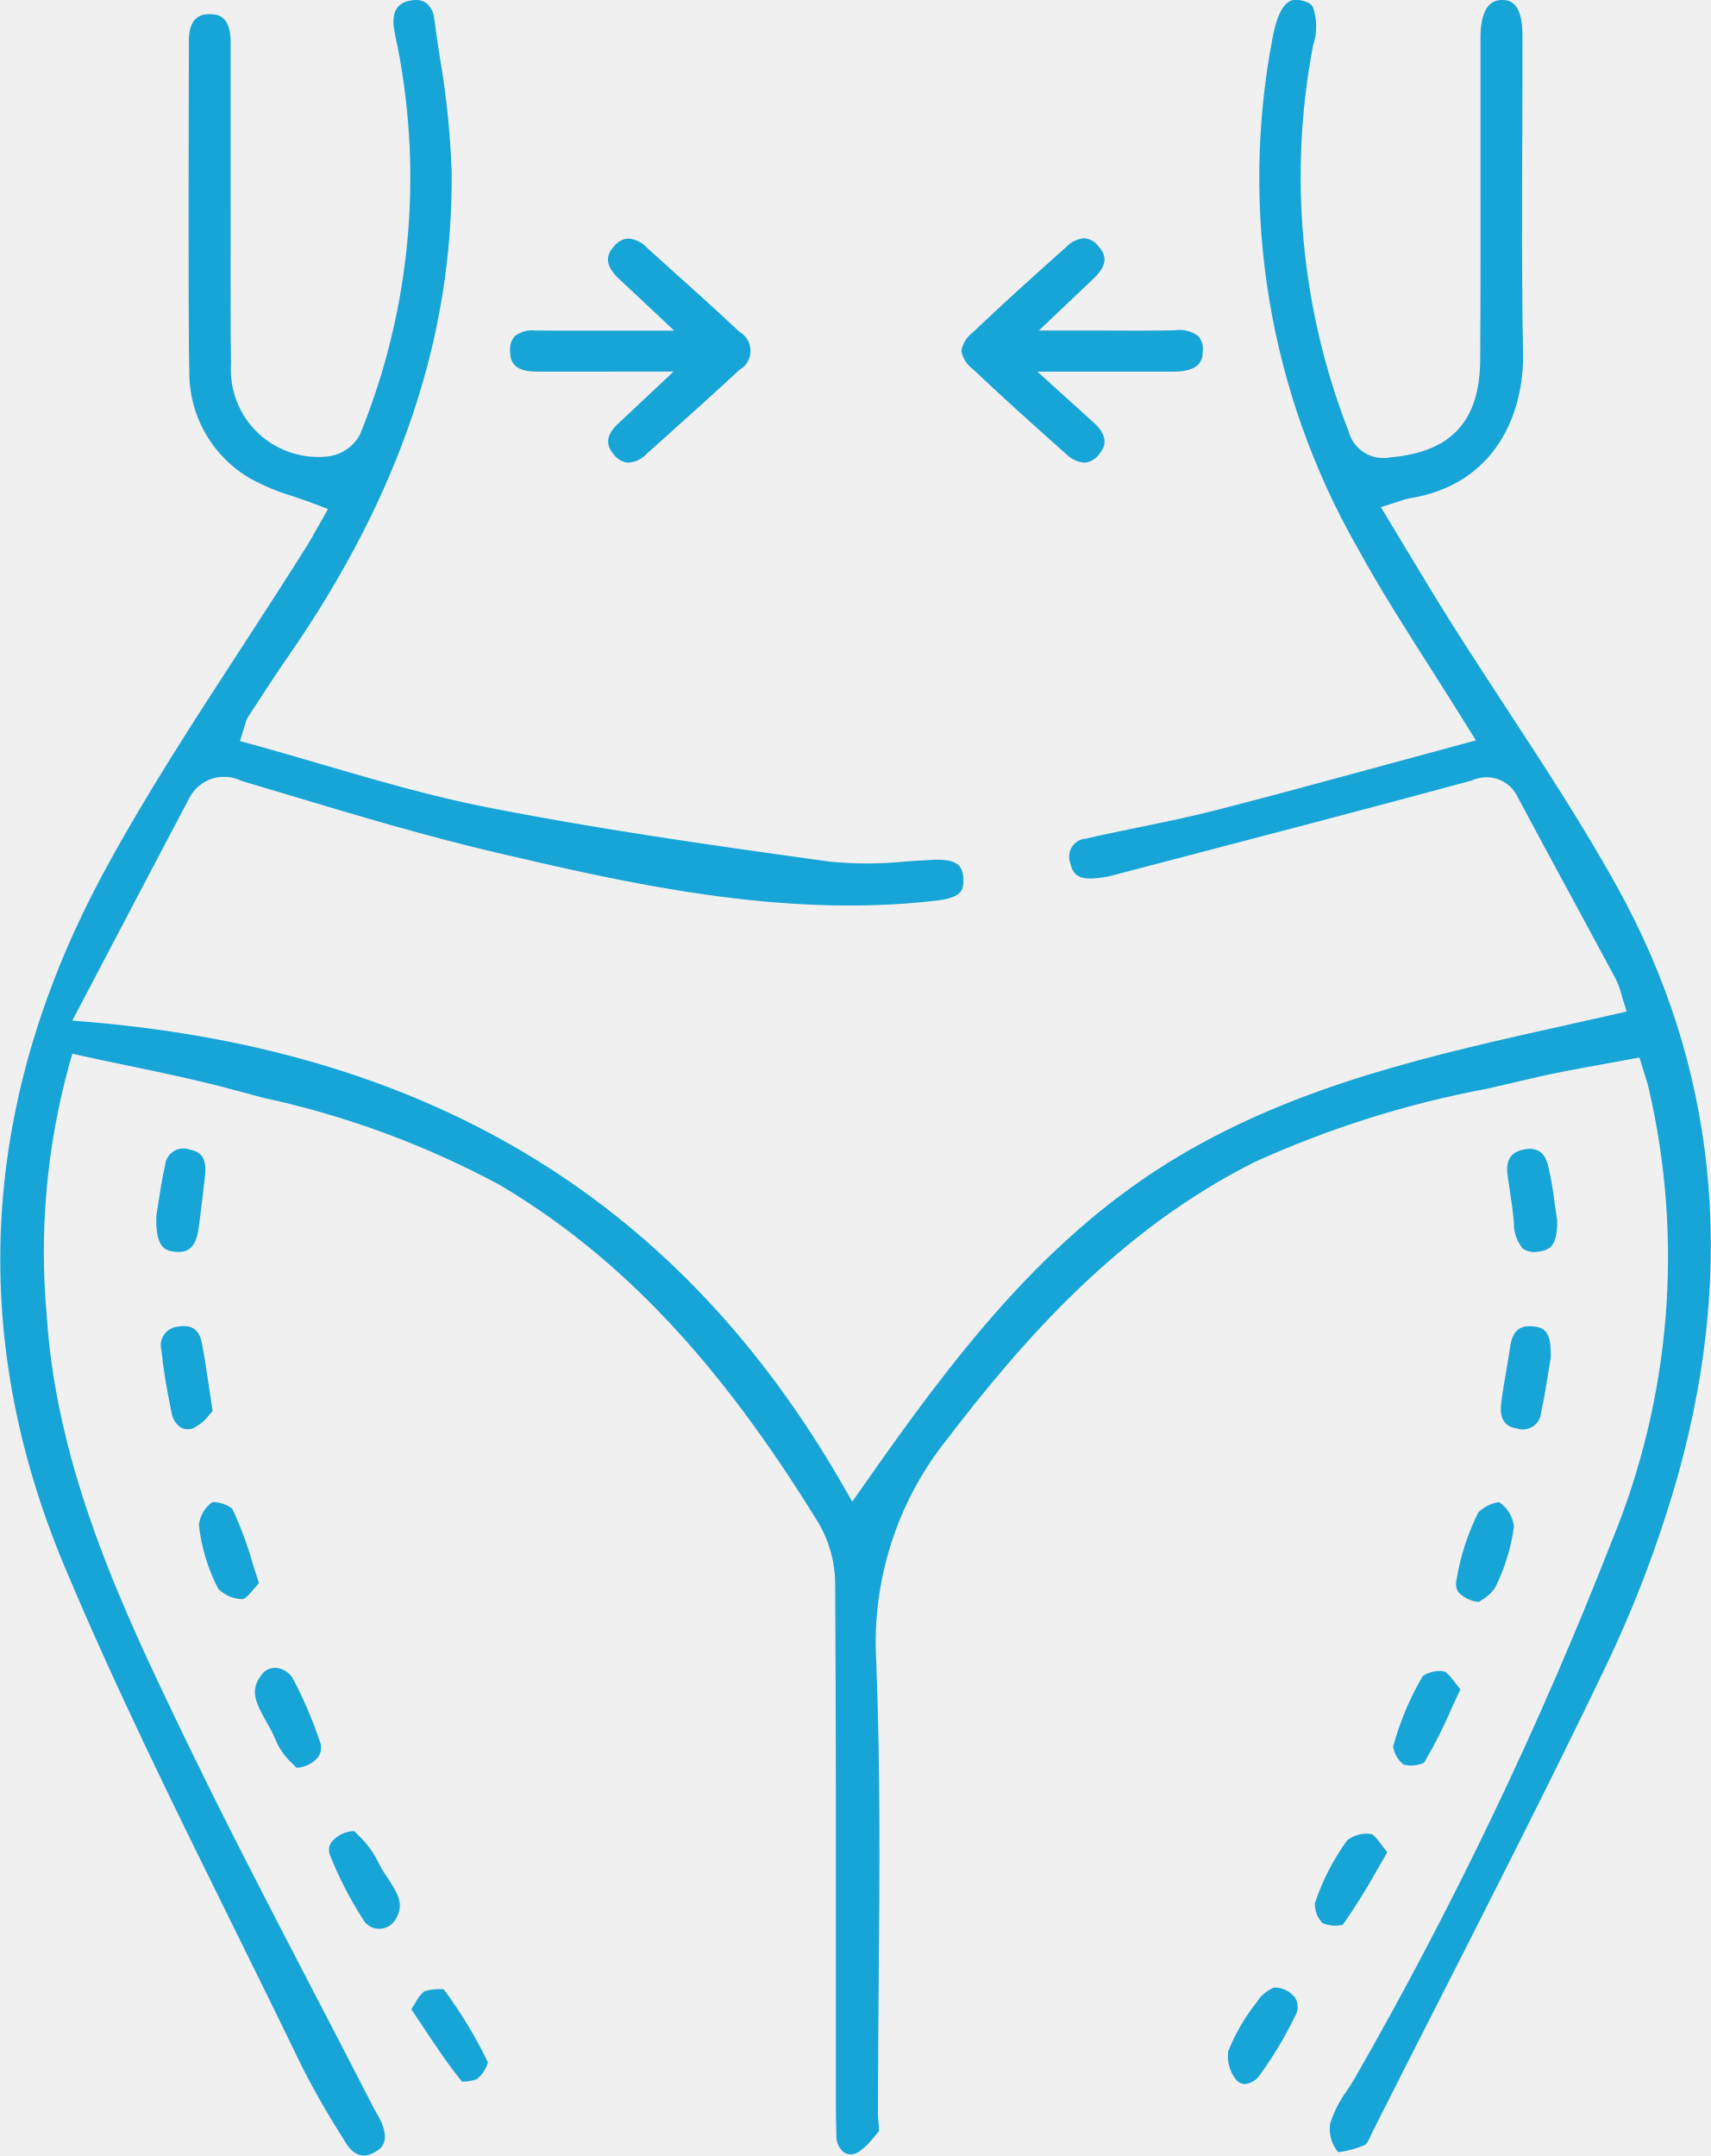
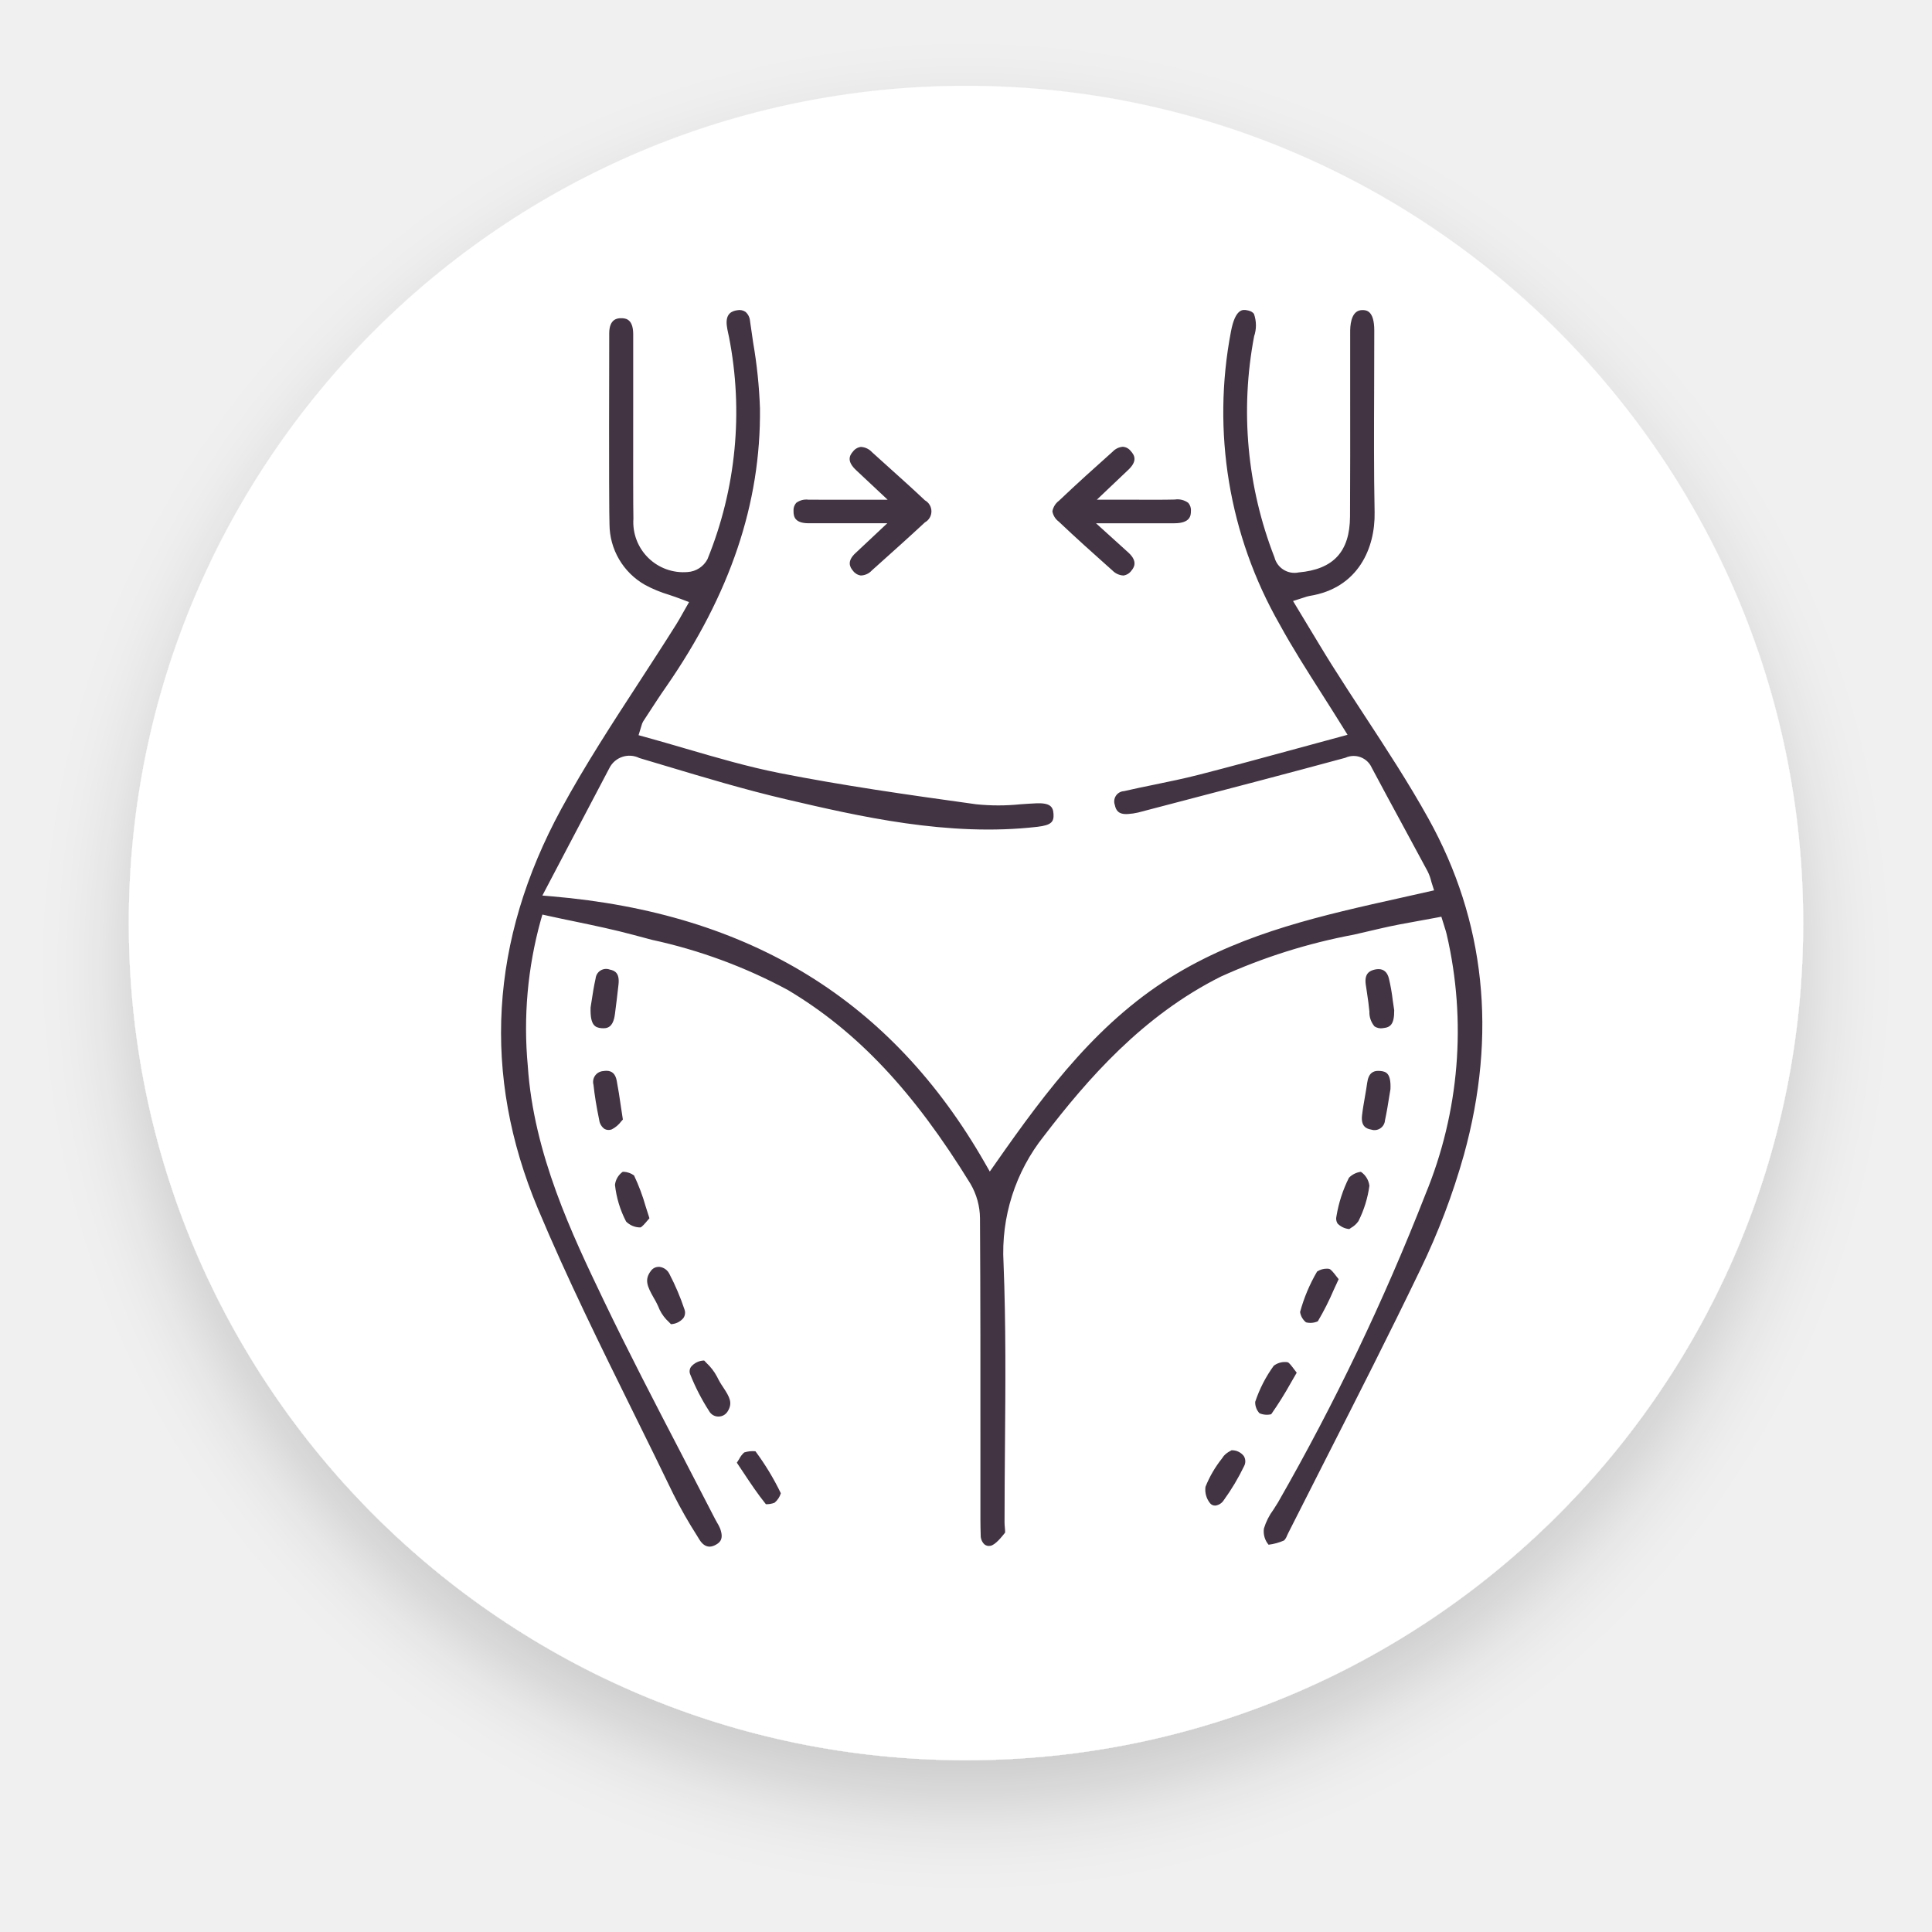
- <svg xmlns="http://www.w3.org/2000/svg" width="68.58" height="86.424" viewBox="0 0 68.58 86.424">
-   <g id="Grupo_1309" data-name="Grupo 1309" transform="translate(-585.214 -222.413)">
-     <path id="Trazado_738" data-name="Trazado 738" d="M650.028,257.946c-1.368-2.467-2.948-4.88-4.476-7.215-.76-1.162-1.52-2.325-2.26-3.5-.562-.893-1.1-1.8-1.656-2.715l-1.07-1.774.776-.248a2.406,2.406,0,0,1,.381-.107c3.422-.547,4.59-3.374,4.543-5.836-.055-2.871-.043-5.787-.032-8.608.005-1.365.011-2.73.009-4.1,0-1.419-.576-1.426-.821-1.43h-.012c-.677,0-.836.767-.851,1.411,0,.173,0,.348,0,.523l0,3.937c0,2.854.007,5.708-.011,8.561-.015,2.445-1.155,3.685-3.587,3.9a1.444,1.444,0,0,1-1.693-1.056,28.068,28.068,0,0,1-1.422-15.441,2.383,2.383,0,0,0-.01-1.567c-.055-.081-.167-.2-.507-.259-.241-.045-.794-.146-1.1,1.486a29.884,29.884,0,0,0,3.392,20.45c.9,1.648,1.907,3.223,2.967,4.89.488.767.982,1.545,1.477,2.343l.31.5-3.482.945c-2.318.632-4.612,1.256-6.915,1.848-1.025.263-2.073.478-3.087.687-.715.146-1.427.293-2.138.457a.721.721,0,0,0-.638.97c.069.339.226.678.922.627a4.155,4.155,0,0,0,.692-.1l2.452-.642c4.017-1.05,8.035-2.1,12.042-3.187a1.384,1.384,0,0,1,1.846.7c.7,1.321,1.416,2.637,2.129,3.953q.89,1.64,1.773,3.284a3.285,3.285,0,0,1,.263.737l.187.59-2.256.507c-5.573,1.241-10.838,2.413-15.662,5.272-5.416,3.209-9.109,8.124-12.726,13.3l-.4.57-.344-.6c-6.5-11.355-16.4-17.449-30.258-18.63l-.662-.056,1.654-3.15c1.04-1.982,2.03-3.869,3.026-5.752a1.568,1.568,0,0,1,2.1-.706l1.757.525c2.77.831,5.634,1.691,8.486,2.356,5.053,1.179,11.342,2.645,17.568,1.924,1-.115,1.154-.367,1.126-.888s-.24-.792-1.211-.753c-.367.016-.735.041-1.1.067a15.144,15.144,0,0,1-3.089,0c-4.91-.679-9.333-1.312-13.734-2.18-2.211-.436-4.41-1.08-6.538-1.7-.959-.281-1.919-.562-2.883-.826l-.441-.122.205-.667a1,1,0,0,1,.115-.291l.405-.622c.394-.605.786-1.21,1.2-1.8,4.483-6.471,6.628-12.834,6.559-19.455a33.92,33.92,0,0,0-.477-4.6c-.076-.5-.151-1.009-.219-1.513a.939.939,0,0,0-.314-.631.752.752,0,0,0-.581-.114c-.354.052-.816.216-.731,1.041a5.162,5.162,0,0,0,.1.565l.058.265a27.277,27.277,0,0,1-1.507,15.529,1.688,1.688,0,0,1-1.381.893h0a3.5,3.5,0,0,1-3.792-3.726c-.02-.648-.017-4.637-.014-8.156,0-2.321,0-4.338,0-4.773-.015-1.108-.621-1.077-.846-1.081s-.826.024-.83,1.05v.441c-.024,9.74,0,12.394.019,12.9a4.894,4.894,0,0,0,2.478,4.24,8.737,8.737,0,0,0,1.675.693c.3.1.612.207.927.328l.48.184-.455.8c-.142.253-.279.5-.428.736-.852,1.358-1.727,2.7-2.6,4.046-1.864,2.864-3.793,5.826-5.442,8.862-5,9.2-5.554,18.6-1.639,27.938,2.034,4.853,4.411,9.664,6.709,14.318.93,1.883,1.859,3.766,2.77,5.656a32.68,32.68,0,0,0,1.63,2.863l.174.283c.45.734.968.465,1.137.374.313-.163.592-.43.3-1.174a2.894,2.894,0,0,0-.2-.382c-.051-.089-.1-.178-.148-.269q-1.18-2.3-2.378-4.6c-1.809-3.48-3.68-7.078-5.405-10.678-2.175-4.538-4.883-10.187-5.294-16.359A28.291,28.291,0,0,1,588,265.047l.115-.395.4.089c.633.14,1.263.271,1.89.4,1.352.282,2.75.574,4.1.939l1.263.337a36.119,36.119,0,0,1,9.5,3.507c4.848,2.893,8.782,7.07,12.759,13.542a4.852,4.852,0,0,1,.665,2.408c.033,5.415.031,10.83.029,16.246l0,4.8c0,.367.009.734.02,1.1a.855.855,0,0,0,.261.641.5.5,0,0,0,.417.1c.345-.058.807-.643,1.029-.925a3.318,3.318,0,0,0-.02-.364c-.011-.117-.021-.235-.021-.343,0-1.767.016-3.535.03-5.3.035-4.209.071-8.561-.1-12.828a13.053,13.053,0,0,1,2.833-8.888c3.038-3.966,6.881-8.389,12.348-11.125a40.509,40.509,0,0,1,9.287-2.93c.617-.141,1.234-.282,1.849-.429.892-.211,1.8-.374,2.68-.532.4-.072.806-.145,1.207-.221l.389-.074.227.732c.066.205.113.354.147.507a29.9,29.9,0,0,1-1.49,18.17,161.634,161.634,0,0,1-10.3,21.52c-.1.168-.208.335-.316.5a4.345,4.345,0,0,0-.667,1.322,1.443,1.443,0,0,0,.326,1.132,3.851,3.851,0,0,0,1.085-.3,1.009,1.009,0,0,0,.208-.343l.092-.194q1.275-2.53,2.561-5.052c2.216-4.356,4.506-8.861,6.659-13.337a48.33,48.33,0,0,0,3.046-8.025C654.835,273.005,654,265.1,650.028,257.946Z" transform="translate(0 0)" fill="#17a4d6" />
-     <path id="Trazado_739" data-name="Trazado 739" d="M609.467,238.6c.749.005,1.936,0,3.055,0h2.451l-1.4,1.315c-.316.3-.56.53-.808.757-.632.578-.409.99-.186,1.251a.816.816,0,0,0,.546.327,1.079,1.079,0,0,0,.776-.359l.49-.439c1.078-.965,2.154-1.929,3.212-2.913a.88.88,0,0,0,0-1.542c-.827-.781-1.672-1.54-2.518-2.3l-1.176-1.061a1.124,1.124,0,0,0-.779-.37.816.816,0,0,0-.548.316c-.267.3-.448.7.236,1.33.264.245.525.492.855.8L615,236.957l-2.477,0c-1.13,0-2.317.006-3.067-.005a1.178,1.178,0,0,0-.849.226.779.779,0,0,0-.184.582C608.42,238.172,608.545,238.593,609.467,238.6Z" transform="translate(-2.76 -1.291)" fill="#17a4d6" />
-     <path id="Trazado_740" data-name="Trazado 740" d="M633.007,241.775l.152.135a1.156,1.156,0,0,0,.759.341.825.825,0,0,0,.558-.343c.137-.166.5-.608-.209-1.256L632,238.6h2.483c1.106,0,2.262,0,2.983,0,1.147,0,1.162-.564,1.165-.84a.77.77,0,0,0-.182-.585,1.267,1.267,0,0,0-.945-.233c-.733.021-1.9.016-3.017.011l-2.429,0,2.195-2.084c.656-.619.452-1.018.166-1.326a.75.75,0,0,0-.55-.288,1.088,1.088,0,0,0-.7.337c-1.233,1.1-2.508,2.245-3.758,3.435a1.185,1.185,0,0,0-.458.74,1.128,1.128,0,0,0,.44.712C630.572,239.6,631.81,240.707,633.007,241.775Z" transform="translate(-5.202 -1.29)" fill="#17a4d6" />
-     <path id="Trazado_741" data-name="Trazado 741" d="M642.909,312.84l-.08.048a1.507,1.507,0,0,0-.461.349l-.137.192a7.851,7.851,0,0,0-1.14,1.964,1.506,1.506,0,0,0,.324,1.152.45.45,0,0,0,.378.16.828.828,0,0,0,.574-.374,15.594,15.594,0,0,0,1.426-2.391.7.7,0,0,0-.026-.7A1.039,1.039,0,0,0,642.909,312.84Z" transform="translate(-6.643 -10.755)" fill="#17a4d6" />
-     <path id="Trazado_742" data-name="Trazado 742" d="M654.142,286.851a.735.735,0,0,0,.969-.639c.127-.59.223-1.187.3-1.682l.083-.5c.049-1.11-.3-1.235-.7-1.272-.05,0-.1-.008-.15-.008-.348,0-.681.142-.776.838-.047.339-.106.678-.165,1.015-.073.42-.147.84-.195,1.263C653.418,286.634,653.827,286.8,654.142,286.851Z" transform="translate(-8.121 -7.176)" fill="#17a4d6" />
-     <path id="Trazado_743" data-name="Trazado 743" d="M601.55,309.264a.732.732,0,0,0,.662.374.748.748,0,0,0,.635-.372c.359-.583.127-.993-.315-1.667a5.337,5.337,0,0,1-.431-.738,3.71,3.71,0,0,0-.744-.972c-.056-.058-.109-.115-.159-.167a1.218,1.218,0,0,0-.92.445.548.548,0,0,0-.052.53A14.836,14.836,0,0,0,601.55,309.264Z" transform="translate(-1.78 -9.909)" fill="#17a4d6" />
-     <path id="Trazado_744" data-name="Trazado 744" d="M594.028,277.83c.091-.693.176-1.389.252-2.084.085-.788-.257-.963-.605-1.031a.736.736,0,0,0-.995.611c-.127.567-.215,1.144-.284,1.6l-.067.428c-.045,1.27.329,1.413.75,1.453S593.908,278.754,594.028,277.83Z" transform="translate(-0.846 -6.217)" fill="#17a4d6" />
-     <path id="Trazado_745" data-name="Trazado 745" d="M653.888,276.322c.065.439.13.877.17,1.317a1.519,1.519,0,0,0,.35,1.037.788.788,0,0,0,.606.127c.51-.048.786-.261.777-1.248-.035-.226-.066-.455-.1-.683a13.357,13.357,0,0,0-.271-1.543c-.111-.431-.355-.648-.724-.648a1.2,1.2,0,0,0-.278.035c-.341.081-.72.271-.616,1.03Z" transform="translate(-8.156 -6.217)" fill="#17a4d6" />
-     <path id="Trazado_746" data-name="Trazado 746" d="M596.037,294.642c.1-.018.342-.3.471-.454.055-.063.108-.127.162-.188-.092-.278-.176-.548-.259-.811a13.864,13.864,0,0,0-.817-2.18,1.361,1.361,0,0,0-.726-.256.275.275,0,0,0-.076.009,1.3,1.3,0,0,0-.53.906,7.27,7.27,0,0,0,.777,2.562A1.394,1.394,0,0,0,596.037,294.642Z" transform="translate(-1.076 -8.128)" fill="#17a4d6" />
-     <path id="Trazado_747" data-name="Trazado 747" d="M598.341,302.158c.048.048.093.1.136.141a1.2,1.2,0,0,0,.87-.429.657.657,0,0,0,.072-.608,17.019,17.019,0,0,0-1.05-2.473.887.887,0,0,0-.689-.494l-.063,0a.662.662,0,0,0-.535.271c-.484.624-.255,1.1.19,1.891a5.781,5.781,0,0,1,.414.833A2.818,2.818,0,0,0,598.341,302.158Z" transform="translate(-1.379 -9.025)" fill="#17a4d6" />
-     <path id="Trazado_748" data-name="Trazado 748" d="M645.037,308.622a1.1,1.1,0,0,0,.3.8,1.306,1.306,0,0,0,.818.068,25.319,25.319,0,0,0,1.382-2.211c.131-.227.265-.457.4-.692-.064-.082-.127-.165-.186-.244-.138-.185-.347-.464-.443-.485a.792.792,0,0,0-.17-.017,1.268,1.268,0,0,0-.809.265A9.326,9.326,0,0,0,645.037,308.622Z" transform="translate(-7.114 -9.923)" fill="#17a4d6" />
-     <path id="Trazado_749" data-name="Trazado 749" d="M604.442,313a1.573,1.573,0,0,0-.354.463c-.05.081-.1.167-.161.253.146.217.289.433.431.646.531.8,1.033,1.555,1.6,2.255a1.589,1.589,0,0,0,.6-.1,1.374,1.374,0,0,0,.444-.666,18.227,18.227,0,0,0-1.775-2.933A1.973,1.973,0,0,0,604.442,313Z" transform="translate(-2.226 -10.763)" fill="#17a4d6" />
-     <path id="Trazado_750" data-name="Trazado 750" d="M593.33,286.809a.6.6,0,0,0,.5.032,1.891,1.891,0,0,0,.665-.561c.04-.044.078-.088.116-.129l-.132-.869c-.1-.693-.189-1.277-.3-1.856-.09-.46-.321-.681-.719-.681a1.388,1.388,0,0,0-.224.02.757.757,0,0,0-.678.959c.078.737.209,1.543.4,2.463A.9.9,0,0,0,593.33,286.809Z" transform="translate(-0.873 -7.176)" fill="#17a4d6" />
-     <path id="Trazado_751" data-name="Trazado 751" d="M652.375,294.756l.121-.083a1.558,1.558,0,0,0,.519-.471,7.8,7.8,0,0,0,.766-2.472,1.377,1.377,0,0,0-.592-.972l-.029,0a1.447,1.447,0,0,0-.808.411,9.411,9.411,0,0,0-.873,2.689.644.644,0,0,0,.076.51A1.3,1.3,0,0,0,652.375,294.756Z" transform="translate(-7.879 -8.128)" fill="#17a4d6" />
-     <path id="Trazado_752" data-name="Trazado 752" d="M649.01,302.187a1.255,1.255,0,0,0,.827-.073,19.012,19.012,0,0,0,1.118-2.211c.109-.24.22-.484.337-.731-.062-.075-.12-.152-.178-.226-.159-.205-.356-.46-.478-.492a.619.619,0,0,0-.158-.017,1.233,1.233,0,0,0-.692.2,11.57,11.57,0,0,0-1.19,2.83A1.148,1.148,0,0,0,649.01,302.187Z" transform="translate(-7.538 -9.042)" fill="#17a4d6" />
+ <svg xmlns="http://www.w3.org/2000/svg" width="135" height="135" viewBox="0 0 135 135">
+   <defs>
+     <filter id="Elipse_19" x="0" y="0" width="135" height="135" filterUnits="userSpaceOnUse">
+       <feOffset dy="3" input="SourceAlpha" />
+       <feGaussianBlur stdDeviation="3" result="blur" />
+       <feFlood flood-opacity="0.161" />
+       <feComposite operator="in" in2="blur" />
+       <feComposite in="SourceGraphic" />
+     </filter>
+   </defs>
+   <g id="TABLAS" transform="translate(7432 23356)">
+     <g id="Grupo_824" data-name="Grupo 824" transform="translate(-7423 -23350.162)">
+       <g transform="matrix(1, 0, 0, 1, -9, -5.84)" filter="url(#Elipse_19)">
+         <circle id="Elipse_19-2" data-name="Elipse 19" cx="58.5" cy="58.5" r="58.5" transform="translate(9 6)" fill="#fff" />
+       </g>
+       <g id="Grupo_826" data-name="Grupo 826" transform="translate(-559.214 -206.584)">
+         <path id="Trazado_738" data-name="Trazado 738" d="M650.028,257.946c-1.368-2.467-2.948-4.88-4.476-7.215-.76-1.162-1.52-2.325-2.26-3.5-.562-.893-1.1-1.8-1.656-2.715l-1.07-1.774.776-.248a2.406,2.406,0,0,1,.381-.107c3.422-.547,4.59-3.374,4.543-5.836-.055-2.871-.043-5.787-.032-8.608.005-1.365.011-2.73.009-4.1,0-1.419-.576-1.426-.821-1.43h-.012c-.677,0-.836.767-.851,1.411,0,.173,0,.348,0,.523l0,3.937c0,2.854.007,5.708-.011,8.561-.015,2.445-1.155,3.685-3.587,3.9a1.444,1.444,0,0,1-1.693-1.056,28.068,28.068,0,0,1-1.422-15.441,2.383,2.383,0,0,0-.01-1.567c-.055-.081-.167-.2-.507-.259-.241-.045-.794-.146-1.1,1.486a29.884,29.884,0,0,0,3.392,20.45c.9,1.648,1.907,3.223,2.967,4.89.488.767.982,1.545,1.477,2.343l.31.5-3.482.945c-2.318.632-4.612,1.256-6.915,1.848-1.025.263-2.073.478-3.087.687-.715.146-1.427.293-2.138.457a.721.721,0,0,0-.638.97c.069.339.226.678.922.627a4.155,4.155,0,0,0,.692-.1l2.452-.642c4.017-1.05,8.035-2.1,12.042-3.187a1.384,1.384,0,0,1,1.846.7c.7,1.321,1.416,2.637,2.129,3.953q.89,1.64,1.773,3.284a3.285,3.285,0,0,1,.263.737l.187.59-2.256.507c-5.573,1.241-10.838,2.413-15.662,5.272-5.416,3.209-9.109,8.124-12.726,13.3l-.4.57-.344-.6c-6.5-11.355-16.4-17.449-30.258-18.63l-.662-.056,1.654-3.15c1.04-1.982,2.03-3.869,3.026-5.752a1.568,1.568,0,0,1,2.1-.706l1.757.525c2.77.831,5.634,1.691,8.486,2.356,5.053,1.179,11.342,2.645,17.568,1.924,1-.115,1.154-.367,1.126-.888s-.24-.792-1.211-.753c-.367.016-.735.041-1.1.067a15.144,15.144,0,0,1-3.089,0c-4.91-.679-9.333-1.312-13.734-2.18-2.211-.436-4.41-1.08-6.538-1.7-.959-.281-1.919-.562-2.883-.826l-.441-.122.205-.667a1,1,0,0,1,.115-.291l.405-.622c.394-.605.786-1.21,1.2-1.8,4.483-6.471,6.628-12.834,6.559-19.455a33.92,33.92,0,0,0-.477-4.6c-.076-.5-.151-1.009-.219-1.513a.939.939,0,0,0-.314-.631.752.752,0,0,0-.581-.114c-.354.052-.816.216-.731,1.041a5.162,5.162,0,0,0,.1.565l.058.265a27.277,27.277,0,0,1-1.507,15.529,1.688,1.688,0,0,1-1.381.893h0a3.5,3.5,0,0,1-3.792-3.726c-.02-.648-.017-4.637-.014-8.156,0-2.321,0-4.338,0-4.773-.015-1.108-.621-1.077-.846-1.081s-.826.024-.83,1.05v.441c-.024,9.74,0,12.394.019,12.9a4.894,4.894,0,0,0,2.478,4.24,8.737,8.737,0,0,0,1.675.693c.3.1.612.207.927.328l.48.184-.455.8c-.142.253-.279.5-.428.736-.852,1.358-1.727,2.7-2.6,4.046-1.864,2.864-3.793,5.826-5.442,8.862-5,9.2-5.554,18.6-1.639,27.938,2.034,4.853,4.411,9.664,6.709,14.318.93,1.883,1.859,3.766,2.77,5.656a32.68,32.68,0,0,0,1.63,2.863l.174.283c.45.734.968.465,1.137.374.313-.163.592-.43.3-1.174a2.894,2.894,0,0,0-.2-.382c-.051-.089-.1-.178-.148-.269q-1.18-2.3-2.378-4.6c-1.809-3.48-3.68-7.078-5.405-10.678-2.175-4.538-4.883-10.187-5.294-16.359A28.291,28.291,0,0,1,588,265.047l.115-.395.4.089c.633.14,1.263.271,1.89.4,1.352.282,2.75.574,4.1.939l1.263.337a36.119,36.119,0,0,1,9.5,3.507c4.848,2.893,8.782,7.07,12.759,13.542a4.852,4.852,0,0,1,.665,2.408c.033,5.415.031,10.83.029,16.246l0,4.8c0,.367.009.734.02,1.1a.855.855,0,0,0,.261.641.5.5,0,0,0,.417.1c.345-.058.807-.643,1.029-.925a3.318,3.318,0,0,0-.02-.364c-.011-.117-.021-.235-.021-.343,0-1.767.016-3.535.03-5.3.035-4.209.071-8.561-.1-12.828a13.053,13.053,0,0,1,2.833-8.888c3.038-3.966,6.881-8.389,12.348-11.125a40.509,40.509,0,0,1,9.287-2.93c.617-.141,1.234-.282,1.849-.429.892-.211,1.8-.374,2.68-.532.4-.072.806-.145,1.207-.221l.389-.074.227.732c.066.205.113.354.147.507a29.9,29.9,0,0,1-1.49,18.17,161.634,161.634,0,0,1-10.3,21.52c-.1.168-.208.335-.316.5a4.345,4.345,0,0,0-.667,1.322,1.443,1.443,0,0,0,.326,1.132,3.851,3.851,0,0,0,1.085-.3,1.009,1.009,0,0,0,.208-.343l.092-.194q1.275-2.53,2.561-5.052c2.216-4.356,4.506-8.861,6.659-13.337a48.33,48.33,0,0,0,3.046-8.025C654.835,273.005,654,265.1,650.028,257.946Z" transform="translate(0 0)" fill="#423443" />
+         <path id="Trazado_739" data-name="Trazado 739" d="M609.467,238.6c.749.005,1.936,0,3.055,0h2.451l-1.4,1.315c-.316.3-.56.53-.808.757-.632.578-.409.99-.186,1.251a.816.816,0,0,0,.546.327,1.079,1.079,0,0,0,.776-.359l.49-.439c1.078-.965,2.154-1.929,3.212-2.913a.88.88,0,0,0,0-1.542c-.827-.781-1.672-1.54-2.518-2.3l-1.176-1.061a1.124,1.124,0,0,0-.779-.37.816.816,0,0,0-.548.316c-.267.3-.448.7.236,1.33.264.245.525.492.855.8L615,236.957l-2.477,0c-1.13,0-2.317.006-3.067-.005a1.178,1.178,0,0,0-.849.226.779.779,0,0,0-.184.582C608.42,238.172,608.545,238.593,609.467,238.6Z" transform="translate(-2.76 -1.291)" fill="#423443" />
+         <path id="Trazado_740" data-name="Trazado 740" d="M633.007,241.775l.152.135a1.156,1.156,0,0,0,.759.341.825.825,0,0,0,.558-.343c.137-.166.5-.608-.209-1.256L632,238.6h2.483c1.106,0,2.262,0,2.983,0,1.147,0,1.162-.564,1.165-.84a.77.77,0,0,0-.182-.585,1.267,1.267,0,0,0-.945-.233c-.733.021-1.9.016-3.017.011l-2.429,0,2.195-2.084c.656-.619.452-1.018.166-1.326a.75.75,0,0,0-.55-.288,1.088,1.088,0,0,0-.7.337c-1.233,1.1-2.508,2.245-3.758,3.435a1.185,1.185,0,0,0-.458.74,1.128,1.128,0,0,0,.44.712C630.572,239.6,631.81,240.707,633.007,241.775Z" transform="translate(-5.202 -1.29)" fill="#423443" />
+         <path id="Trazado_741" data-name="Trazado 741" d="M642.909,312.84l-.08.048a1.507,1.507,0,0,0-.461.349l-.137.192a7.851,7.851,0,0,0-1.14,1.964,1.506,1.506,0,0,0,.324,1.152.45.45,0,0,0,.378.16.828.828,0,0,0,.574-.374,15.594,15.594,0,0,0,1.426-2.391.7.7,0,0,0-.026-.7A1.039,1.039,0,0,0,642.909,312.84Z" transform="translate(-6.643 -10.755)" fill="#423443" />
+         <path id="Trazado_742" data-name="Trazado 742" d="M654.142,286.851a.735.735,0,0,0,.969-.639c.127-.59.223-1.187.3-1.682l.083-.5c.049-1.11-.3-1.235-.7-1.272-.05,0-.1-.008-.15-.008-.348,0-.681.142-.776.838-.047.339-.106.678-.165,1.015-.073.42-.147.84-.195,1.263C653.418,286.634,653.827,286.8,654.142,286.851Z" transform="translate(-8.121 -7.176)" fill="#423443" />
+         <path id="Trazado_743" data-name="Trazado 743" d="M601.55,309.264a.732.732,0,0,0,.662.374.748.748,0,0,0,.635-.372c.359-.583.127-.993-.315-1.667a5.337,5.337,0,0,1-.431-.738,3.71,3.71,0,0,0-.744-.972c-.056-.058-.109-.115-.159-.167a1.218,1.218,0,0,0-.92.445.548.548,0,0,0-.052.53A14.836,14.836,0,0,0,601.55,309.264Z" transform="translate(-1.78 -9.909)" fill="#423443" />
+         <path id="Trazado_744" data-name="Trazado 744" d="M594.028,277.83c.091-.693.176-1.389.252-2.084.085-.788-.257-.963-.605-1.031a.736.736,0,0,0-.995.611c-.127.567-.215,1.144-.284,1.6l-.067.428c-.045,1.27.329,1.413.75,1.453S593.908,278.754,594.028,277.83Z" transform="translate(-0.846 -6.217)" fill="#423443" />
+         <path id="Trazado_745" data-name="Trazado 745" d="M653.888,276.322c.065.439.13.877.17,1.317a1.519,1.519,0,0,0,.35,1.037.788.788,0,0,0,.606.127c.51-.048.786-.261.777-1.248-.035-.226-.066-.455-.1-.683a13.357,13.357,0,0,0-.271-1.543c-.111-.431-.355-.648-.724-.648a1.2,1.2,0,0,0-.278.035c-.341.081-.72.271-.616,1.03Z" transform="translate(-8.156 -6.217)" fill="#423443" />
+         <path id="Trazado_746" data-name="Trazado 746" d="M596.037,294.642c.1-.018.342-.3.471-.454.055-.063.108-.127.162-.188-.092-.278-.176-.548-.259-.811a13.864,13.864,0,0,0-.817-2.18,1.361,1.361,0,0,0-.726-.256.275.275,0,0,0-.076.009,1.3,1.3,0,0,0-.53.906,7.27,7.27,0,0,0,.777,2.562A1.394,1.394,0,0,0,596.037,294.642Z" transform="translate(-1.076 -8.128)" fill="#423443" />
+         <path id="Trazado_747" data-name="Trazado 747" d="M598.341,302.158c.048.048.093.1.136.141a1.2,1.2,0,0,0,.87-.429.657.657,0,0,0,.072-.608,17.019,17.019,0,0,0-1.05-2.473.887.887,0,0,0-.689-.494l-.063,0a.662.662,0,0,0-.535.271c-.484.624-.255,1.1.19,1.891a5.781,5.781,0,0,1,.414.833A2.818,2.818,0,0,0,598.341,302.158Z" transform="translate(-1.379 -9.025)" fill="#423443" />
+         <path id="Trazado_748" data-name="Trazado 748" d="M645.037,308.622a1.1,1.1,0,0,0,.3.8,1.306,1.306,0,0,0,.818.068,25.319,25.319,0,0,0,1.382-2.211c.131-.227.265-.457.4-.692-.064-.082-.127-.165-.186-.244-.138-.185-.347-.464-.443-.485a.792.792,0,0,0-.17-.017,1.268,1.268,0,0,0-.809.265A9.326,9.326,0,0,0,645.037,308.622Z" transform="translate(-7.114 -9.923)" fill="#423443" />
+         <path id="Trazado_749" data-name="Trazado 749" d="M604.442,313a1.573,1.573,0,0,0-.354.463c-.05.081-.1.167-.161.253.146.217.289.433.431.646.531.8,1.033,1.555,1.6,2.255a1.589,1.589,0,0,0,.6-.1,1.374,1.374,0,0,0,.444-.666,18.227,18.227,0,0,0-1.775-2.933A1.973,1.973,0,0,0,604.442,313Z" transform="translate(-2.226 -10.763)" fill="#423443" />
+         <path id="Trazado_750" data-name="Trazado 750" d="M593.33,286.809a.6.6,0,0,0,.5.032,1.891,1.891,0,0,0,.665-.561c.04-.044.078-.088.116-.129l-.132-.869c-.1-.693-.189-1.277-.3-1.856-.09-.46-.321-.681-.719-.681a1.388,1.388,0,0,0-.224.02.757.757,0,0,0-.678.959c.078.737.209,1.543.4,2.463A.9.9,0,0,0,593.33,286.809Z" transform="translate(-0.873 -7.176)" fill="#423443" />
+         <path id="Trazado_751" data-name="Trazado 751" d="M652.375,294.756l.121-.083a1.558,1.558,0,0,0,.519-.471,7.8,7.8,0,0,0,.766-2.472,1.377,1.377,0,0,0-.592-.972l-.029,0a1.447,1.447,0,0,0-.808.411,9.411,9.411,0,0,0-.873,2.689.644.644,0,0,0,.076.51A1.3,1.3,0,0,0,652.375,294.756Z" transform="translate(-7.879 -8.128)" fill="#423443" />
+         <path id="Trazado_752" data-name="Trazado 752" d="M649.01,302.187a1.255,1.255,0,0,0,.827-.073,19.012,19.012,0,0,0,1.118-2.211c.109-.24.22-.484.337-.731-.062-.075-.12-.152-.178-.226-.159-.205-.356-.46-.478-.492a.619.619,0,0,0-.158-.017,1.233,1.233,0,0,0-.692.2,11.57,11.57,0,0,0-1.19,2.83A1.148,1.148,0,0,0,649.01,302.187Z" transform="translate(-7.538 -9.042)" fill="#423443" />
+       </g>
+     </g>
  </g>
</svg>
